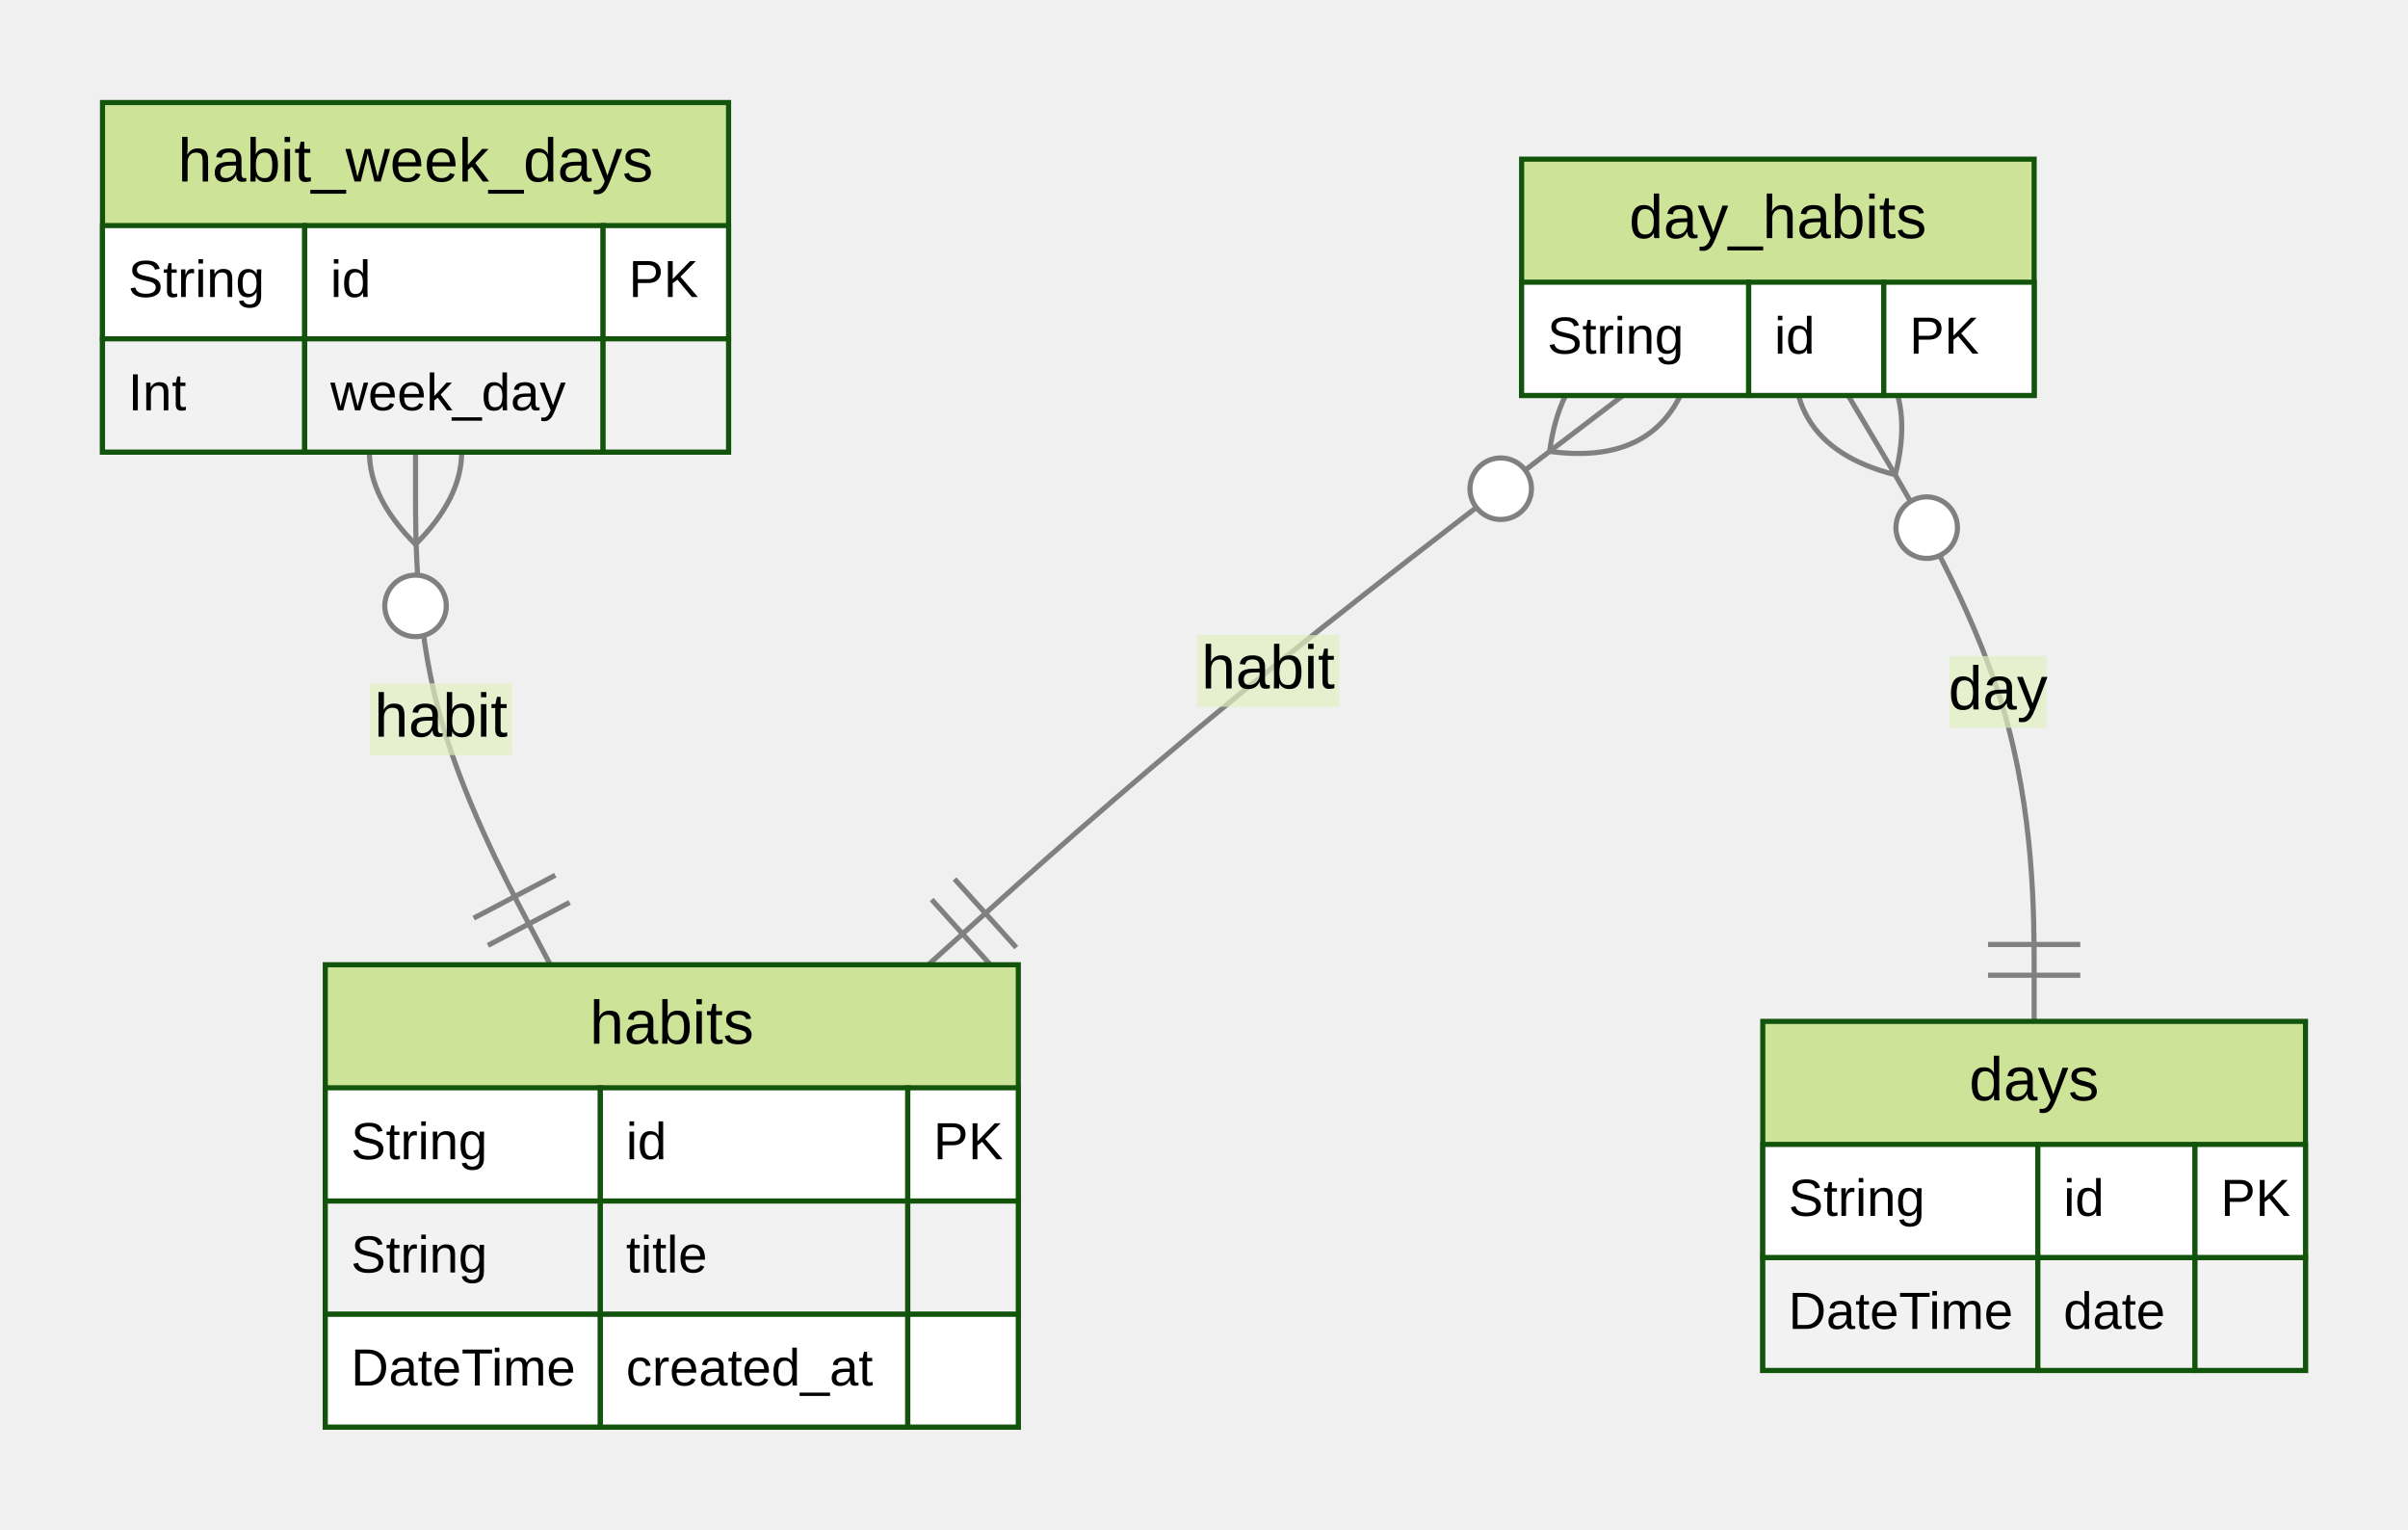
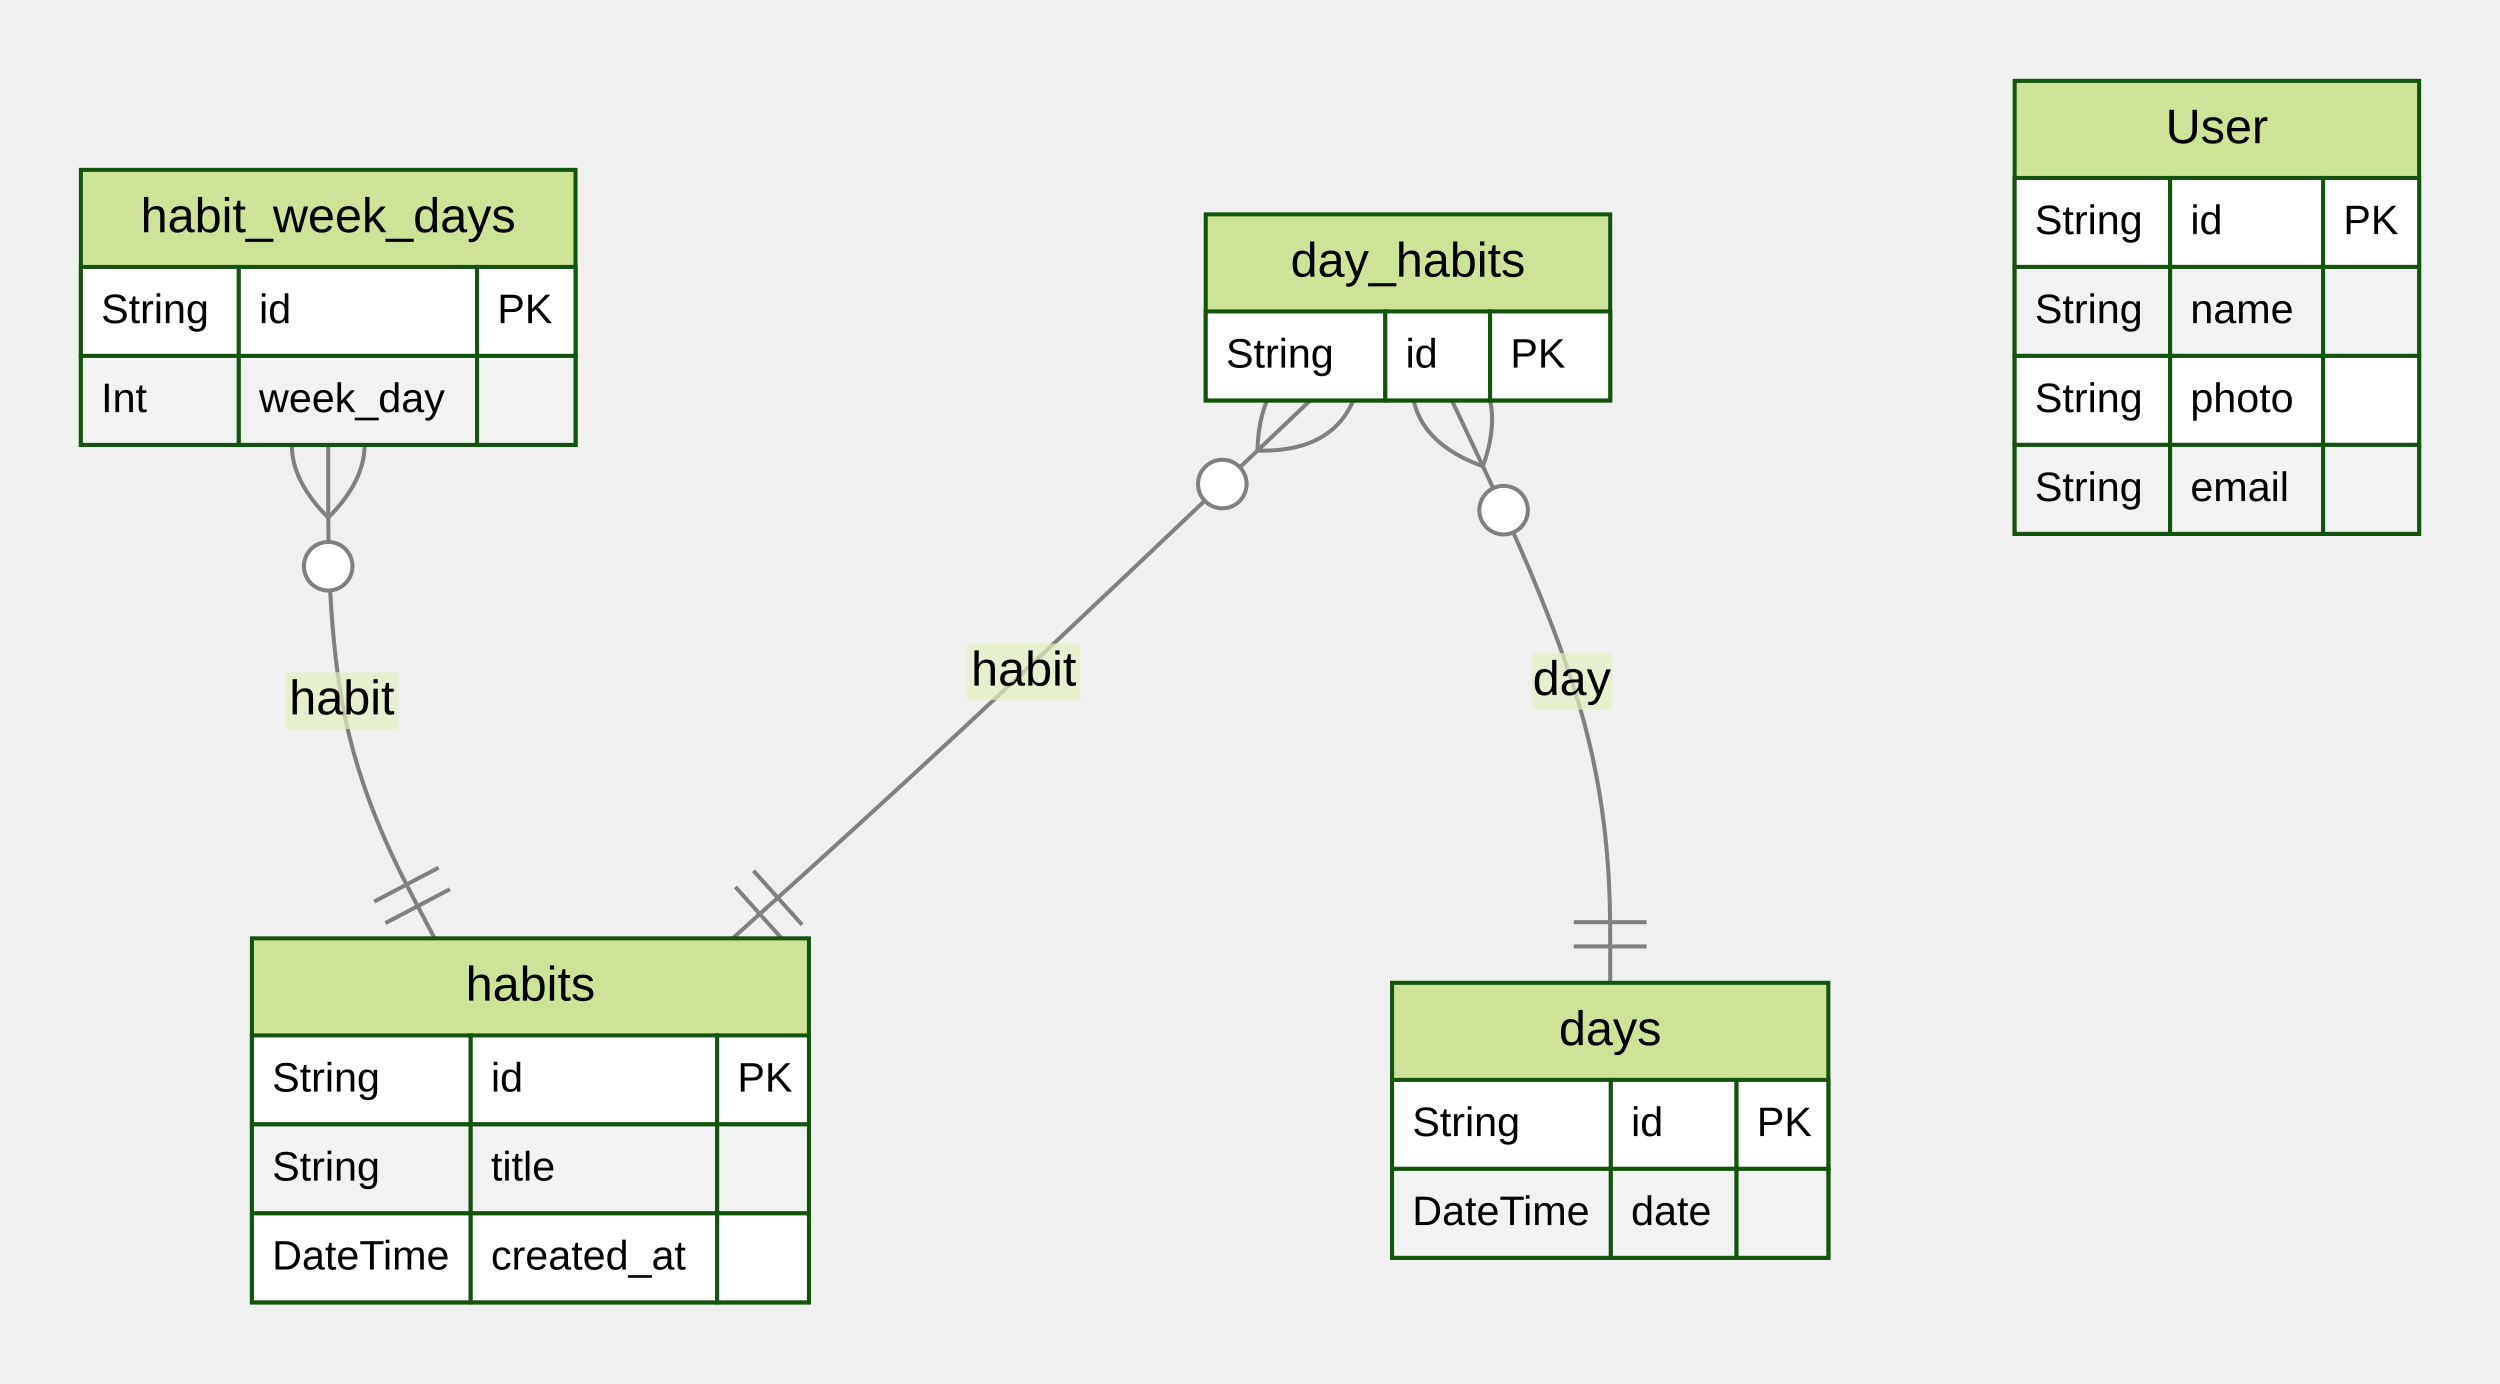
- <svg xmlns="http://www.w3.org/2000/svg" aria-roledescription="er" viewBox="0 0 469.84 298.367" style="max-width: 469.84px; background-color: white;" width="100%" id="mermaid-0">
+ <svg xmlns="http://www.w3.org/2000/svg" aria-roledescription="er" viewBox="0 0 618.116 342" style="max-width: 618.116px; background-color: white;" width="100%" id="mermaid-0">
  <style>#mermaid-0{font-family:"trebuchet ms",verdana,arial,sans-serif;font-size:16px;fill:#000000;}#mermaid-0 .error-icon{fill:#552222;}#mermaid-0 .error-text{fill:#552222;stroke:#552222;}#mermaid-0 .edge-thickness-normal{stroke-width:2px;}#mermaid-0 .edge-thickness-thick{stroke-width:3.5px;}#mermaid-0 .edge-pattern-solid{stroke-dasharray:0;}#mermaid-0 .edge-pattern-dashed{stroke-dasharray:3;}#mermaid-0 .edge-pattern-dotted{stroke-dasharray:2;}#mermaid-0 .marker{fill:#000000;stroke:#000000;}#mermaid-0 .marker.cross{stroke:#000000;}#mermaid-0 svg{font-family:"trebuchet ms",verdana,arial,sans-serif;font-size:16px;}#mermaid-0 .entityBox{fill:#cde498;stroke:#13540c;}#mermaid-0 .attributeBoxOdd{fill:#ffffff;stroke:#13540c;}#mermaid-0 .attributeBoxEven{fill:#f2f2f2;stroke:#13540c;}#mermaid-0 .relationshipLabelBox{fill:hsl(78.158, 58.462%, 84.51%);opacity:0.7;background-color:hsl(78.158, 58.462%, 84.51%);}#mermaid-0 .relationshipLabelBox rect{opacity:0.5;}#mermaid-0 .relationshipLine{stroke:#000000;}#mermaid-0 .entityTitleText{text-anchor:middle;font-size:18px;fill:#000000;}#mermaid-0 :root{--mermaid-font-family:"trebuchet ms",verdana,arial,sans-serif;}</style>
  <g />
  <defs>
    <marker orient="auto" markerHeight="18" markerWidth="18" refY="9" refX="0" id="ONLY_ONE_START">
      <path d="M9,0 L9,18 M15,0 L15,18" fill="none" stroke="gray" />
    </marker>
  </defs>
  <defs>
    <marker orient="auto" markerHeight="18" markerWidth="18" refY="9" refX="18" id="ONLY_ONE_END">
      <path d="M3,0 L3,18 M9,0 L9,18" fill="none" stroke="gray" />
    </marker>
  </defs>
  <defs>
    <marker orient="auto" markerHeight="18" markerWidth="30" refY="9" refX="0" id="ZERO_OR_ONE_START">
      <circle r="6" cy="9" cx="21" fill="white" stroke="gray" />
      <path d="M9,0 L9,18" fill="none" stroke="gray" />
    </marker>
  </defs>
  <defs>
    <marker orient="auto" markerHeight="18" markerWidth="30" refY="9" refX="30" id="ZERO_OR_ONE_END">
      <circle r="6" cy="9" cx="9" fill="white" stroke="gray" />
      <path d="M21,0 L21,18" fill="none" stroke="gray" />
    </marker>
  </defs>
  <defs>
    <marker orient="auto" markerHeight="36" markerWidth="45" refY="18" refX="18" id="ONE_OR_MORE_START">
      <path d="M0,18 Q 18,0 36,18 Q 18,36 0,18 M42,9 L42,27" fill="none" stroke="gray" />
    </marker>
  </defs>
  <defs>
    <marker orient="auto" markerHeight="36" markerWidth="45" refY="18" refX="27" id="ONE_OR_MORE_END">
      <path d="M3,9 L3,27 M9,18 Q27,0 45,18 Q27,36 9,18" fill="none" stroke="gray" />
    </marker>
  </defs>
  <defs>
    <marker orient="auto" markerHeight="36" markerWidth="57" refY="18" refX="18" id="ZERO_OR_MORE_START">
      <circle r="6" cy="18" cx="48" fill="white" stroke="gray" />
      <path d="M0,18 Q18,0 36,18 Q18,36 0,18" fill="none" stroke="gray" />
    </marker>
  </defs>
  <defs>
    <marker orient="auto" markerHeight="36" markerWidth="57" refY="18" refX="39" id="ZERO_OR_MORE_END">
      <circle r="6" cy="18" cx="9" fill="white" stroke="gray" />
      <path d="M21,18 Q39,0 57,18 Q39,36 21,18" fill="none" stroke="gray" />
    </marker>
  </defs>
-   <path style="stroke: gray; fill: none;" marker-start="url(#ZERO_OR_MORE_START)" marker-end="url(#ONLY_ONE_END)" d="M81.078,88.184L81.078,96.517C81.078,104.85,81.078,121.517,85.46,138.184C89.842,154.85,98.605,171.517,102.987,179.85L107.369,188.184" class="er relationshipLine" />
-   <path style="stroke: gray; fill: none;" marker-start="url(#ZERO_OR_MORE_START)" marker-end="url(#ONLY_ONE_END)" d="M360.597,77.138L366.647,87.312C372.696,97.486,384.795,117.835,390.845,138.184C396.895,158.532,396.895,178.881,396.895,189.055L396.895,199.229" class="er relationshipLine" />
-   <path style="stroke: gray; fill: none;" marker-start="url(#ZERO_OR_MORE_START)" marker-end="url(#ONLY_ONE_END)" d="M316.672,77.138L303.33,87.312C289.987,97.486,263.302,117.835,240.711,136.343C218.119,154.85,199.622,171.517,190.373,179.85L181.124,188.184" class="er relationshipLine" />
-   <g transform="translate(63.46875,188.1836 )" id="entity-habits-b6fb3c25-6dc7-4eb1-8504-6dabad3f571b">
-     <rect height="90.184" width="135.219" y="0" x="0" class="er entityBox" />
-     <text style="dominant-baseline: middle; text-anchor: middle; font-size: 12px;" transform="translate(67.60938,12)" y="0" x="0" id="text-entity-habits-b6fb3c25-6dc7-4eb1-8504-6dabad3f571b" class="er entityLabel">habits</text>
-     <rect height="22.092" width="53.672" y="24" x="0" class="er attributeBoxOdd" />
-     <text style="dominant-baseline: middle; font-size: 10.2px;" transform="translate(5,35.0459)" y="0" x="0" id="text-entity-habits-b6fb3c25-6dc7-4eb1-8504-6dabad3f571b-attr-1-type" class="er entityLabel">String</text>
-     <rect height="22.092" width="59.984" y="24" x="53.672" class="er attributeBoxOdd" />
-     <text style="dominant-baseline: middle; font-size: 10.2px;" transform="translate(58.67188,35.0459)" y="0" x="0" id="text-entity-habits-b6fb3c25-6dc7-4eb1-8504-6dabad3f571b-attr-1-name" class="er entityLabel">id</text>
-     <rect height="22.092" width="21.562" y="24" x="113.656" class="er attributeBoxOdd" />
-     <text style="dominant-baseline: middle; font-size: 10.2px;" transform="translate(118.6562,35.0459)" y="0" x="0" id="text-entity-habits-b6fb3c25-6dc7-4eb1-8504-6dabad3f571b-attr-1-key" class="er entityLabel">PK</text>
-     <rect height="22.092" width="53.672" y="46.092" x="0" class="er attributeBoxEven" />
-     <text style="dominant-baseline: middle; font-size: 10.2px;" transform="translate(5,57.1377)" y="0" x="0" id="text-entity-habits-b6fb3c25-6dc7-4eb1-8504-6dabad3f571b-attr-2-type" class="er entityLabel">String</text>
-     <rect height="22.092" width="59.984" y="46.092" x="53.672" class="er attributeBoxEven" />
-     <text style="dominant-baseline: middle; font-size: 10.2px;" transform="translate(58.67188,57.1377)" y="0" x="0" id="text-entity-habits-b6fb3c25-6dc7-4eb1-8504-6dabad3f571b-attr-2-name" class="er entityLabel">title</text>
-     <rect height="22.092" width="21.562" y="46.092" x="113.656" class="er attributeBoxEven" />
-     <text style="dominant-baseline: middle; font-size: 10.2px;" transform="translate(118.6562,57.1377)" y="0" x="0" id="text-entity-habits-b6fb3c25-6dc7-4eb1-8504-6dabad3f571b-attr-2-key" class="er entityLabel" />
-     <rect height="22" width="53.672" y="68.184" x="0" class="er attributeBoxOdd" />
-     <text style="dominant-baseline: middle; font-size: 10.2px;" transform="translate(5,79.18359)" y="0" x="0" id="text-entity-habits-b6fb3c25-6dc7-4eb1-8504-6dabad3f571b-attr-3-type" class="er entityLabel">DateTime</text>
-     <rect height="22" width="59.984" y="68.184" x="53.672" class="er attributeBoxOdd" />
-     <text style="dominant-baseline: middle; font-size: 10.2px;" transform="translate(58.67188,79.18359)" y="0" x="0" id="text-entity-habits-b6fb3c25-6dc7-4eb1-8504-6dabad3f571b-attr-3-name" class="er entityLabel">created_at</text>
-     <rect height="22" width="21.562" y="68.184" x="113.656" class="er attributeBoxOdd" />
-     <text style="dominant-baseline: middle; font-size: 10.2px;" transform="translate(118.6562,79.18359)" y="0" x="0" id="text-entity-habits-b6fb3c25-6dc7-4eb1-8504-6dabad3f571b-attr-3-key" class="er entityLabel" />
+   <path style="stroke: gray; fill: none;" marker-start="url(#ZERO_OR_MORE_START)" marker-end="url(#ONLY_ONE_END)" d="M81.146,110L81.146,122C81.146,134,81.146,158,85.532,178.333C89.918,198.667,98.69,215.333,103.076,223.667L107.462,232" class="er relationshipLine" />
+   <path style="stroke: gray; fill: none;" marker-start="url(#ZERO_OR_MORE_START)" marker-end="url(#ONLY_ONE_END)" d="M358.966,99L365.491,112.833C372.016,126.667,385.066,154.333,391.591,178.333C398.116,202.333,398.116,222.667,398.116,232.833L398.116,243" class="er relationshipLine" />
+   <path style="stroke: gray; fill: none;" marker-start="url(#ZERO_OR_MORE_START)" marker-end="url(#ONLY_ONE_END)" d="M323.945,99L309.408,112.833C294.87,126.667,265.795,154.333,241.997,176.5C218.198,198.667,199.676,215.333,190.416,223.667L181.155,232" class="er relationshipLine" />
+   <g transform="translate(62.28748,232 )" id="entity-habits-4e8c6d1e-f157-4b8f-b216-41fb47c8944d">
+     <rect height="90" width="137.718" y="0" x="0" class="er entityBox" />
+     <text style="dominant-baseline: middle; text-anchor: middle; font-size: 12px;" transform="translate(68.85901,12)" y="0" x="0" id="text-entity-habits-4e8c6d1e-f157-4b8f-b216-41fb47c8944d" class="er entityLabel">habits</text>
+     <rect height="22" width="54.096" y="24" x="0" class="er attributeBoxOdd" />
+     <text style="dominant-baseline: middle; font-size: 10.2px;" transform="translate(5,35)" y="0" x="0" id="text-entity-habits-4e8c6d1e-f157-4b8f-b216-41fb47c8944d-attr-1-type" class="er entityLabel">String</text>
+     <rect height="22" width="60.935" y="24" x="54.096" class="er attributeBoxOdd" />
+     <text style="dominant-baseline: middle; font-size: 10.2px;" transform="translate(59.09555,35)" y="0" x="0" id="text-entity-habits-4e8c6d1e-f157-4b8f-b216-41fb47c8944d-attr-1-name" class="er entityLabel">id</text>
+     <rect height="22" width="22.688" y="24" x="115.03" class="er attributeBoxOdd" />
+     <text style="dominant-baseline: middle; font-size: 10.2px;" transform="translate(120.0303,35)" y="0" x="0" id="text-entity-habits-4e8c6d1e-f157-4b8f-b216-41fb47c8944d-attr-1-key" class="er entityLabel">PK</text>
+     <rect height="22" width="54.096" y="46" x="0" class="er attributeBoxEven" />
+     <text style="dominant-baseline: middle; font-size: 10.2px;" transform="translate(5,57)" y="0" x="0" id="text-entity-habits-4e8c6d1e-f157-4b8f-b216-41fb47c8944d-attr-2-type" class="er entityLabel">String</text>
+     <rect height="22" width="60.935" y="46" x="54.096" class="er attributeBoxEven" />
+     <text style="dominant-baseline: middle; font-size: 10.2px;" transform="translate(59.09555,57)" y="0" x="0" id="text-entity-habits-4e8c6d1e-f157-4b8f-b216-41fb47c8944d-attr-2-name" class="er entityLabel">title</text>
+     <rect height="22" width="22.688" y="46" x="115.03" class="er attributeBoxEven" />
+     <text style="dominant-baseline: middle; font-size: 10.2px;" transform="translate(120.0303,57)" y="0" x="0" id="text-entity-habits-4e8c6d1e-f157-4b8f-b216-41fb47c8944d-attr-2-key" class="er entityLabel" />
+     <rect height="22" width="54.096" y="68" x="0" class="er attributeBoxOdd" />
+     <text style="dominant-baseline: middle; font-size: 10.2px;" transform="translate(5,79)" y="0" x="0" id="text-entity-habits-4e8c6d1e-f157-4b8f-b216-41fb47c8944d-attr-3-type" class="er entityLabel">DateTime</text>
+     <rect height="22" width="60.935" y="68" x="54.096" class="er attributeBoxOdd" />
+     <text style="dominant-baseline: middle; font-size: 10.2px;" transform="translate(59.09555,79)" y="0" x="0" id="text-entity-habits-4e8c6d1e-f157-4b8f-b216-41fb47c8944d-attr-3-name" class="er entityLabel">created_at</text>
+     <rect height="22" width="22.688" y="68" x="115.03" class="er attributeBoxOdd" />
+     <text style="dominant-baseline: middle; font-size: 10.2px;" transform="translate(120.0303,79)" y="0" x="0" id="text-entity-habits-4e8c6d1e-f157-4b8f-b216-41fb47c8944d-attr-3-key" class="er entityLabel" />
  </g>
-   <g transform="translate(20,20 )" id="entity-habitweekdays-14d95692-4288-4b59-871d-ff5c7136a14c">
-     <rect height="68.184" width="122.156" y="0" x="0" class="er entityBox" />
-     <text style="dominant-baseline: middle; text-anchor: middle; font-size: 12px;" transform="translate(61.07812,12)" y="0" x="0" id="text-entity-habitweekdays-14d95692-4288-4b59-871d-ff5c7136a14c" class="er entityLabel">habit_week_days</text>
-     <rect height="22.092" width="39.453" y="24" x="0" class="er attributeBoxOdd" />
-     <text style="dominant-baseline: middle; font-size: 10.2px;" transform="translate(5,35.0459)" y="0" x="0" id="text-entity-habitweekdays-14d95692-4288-4b59-871d-ff5c7136a14c-attr-1-type" class="er entityLabel">String</text>
-     <rect height="22.092" width="58.219" y="24" x="39.453" class="er attributeBoxOdd" />
-     <text style="dominant-baseline: middle; font-size: 10.2px;" transform="translate(44.45312,35.0459)" y="0" x="0" id="text-entity-habitweekdays-14d95692-4288-4b59-871d-ff5c7136a14c-attr-1-name" class="er entityLabel">id</text>
-     <rect height="22.092" width="24.484" y="24" x="97.672" class="er attributeBoxOdd" />
-     <text style="dominant-baseline: middle; font-size: 10.2px;" transform="translate(102.6719,35.0459)" y="0" x="0" id="text-entity-habitweekdays-14d95692-4288-4b59-871d-ff5c7136a14c-attr-1-key" class="er entityLabel">PK</text>
-     <rect height="22.092" width="39.453" y="46.092" x="0" class="er attributeBoxEven" />
-     <text style="dominant-baseline: middle; font-size: 10.2px;" transform="translate(5,57.1377)" y="0" x="0" id="text-entity-habitweekdays-14d95692-4288-4b59-871d-ff5c7136a14c-attr-2-type" class="er entityLabel">Int</text>
-     <rect height="22.092" width="58.219" y="46.092" x="39.453" class="er attributeBoxEven" />
-     <text style="dominant-baseline: middle; font-size: 10.2px;" transform="translate(44.45312,57.1377)" y="0" x="0" id="text-entity-habitweekdays-14d95692-4288-4b59-871d-ff5c7136a14c-attr-2-name" class="er entityLabel">week_day</text>
-     <rect height="22.092" width="24.484" y="46.092" x="97.672" class="er attributeBoxEven" />
-     <text style="dominant-baseline: middle; font-size: 10.2px;" transform="translate(102.6719,57.1377)" y="0" x="0" id="text-entity-habitweekdays-14d95692-4288-4b59-871d-ff5c7136a14c-attr-2-key" class="er entityLabel" />
+   <g transform="translate(20,42 )" id="entity-habitweekdays-f76aa369-4f64-4511-a6bd-b925221144a8">
+     <rect height="68" width="122.293" y="0" x="0" class="er entityBox" />
+     <text style="dominant-baseline: middle; text-anchor: middle; font-size: 12px;" transform="translate(61.14648,12)" y="0" x="0" id="text-entity-habitweekdays-f76aa369-4f64-4511-a6bd-b925221144a8" class="er entityLabel">habit_week_days</text>
+     <rect height="22" width="39.048" y="24" x="0" class="er attributeBoxOdd" />
+     <text style="dominant-baseline: middle; font-size: 10.2px;" transform="translate(5,35)" y="0" x="0" id="text-entity-habitweekdays-f76aa369-4f64-4511-a6bd-b925221144a8-attr-1-type" class="er entityLabel">String</text>
+     <rect height="22" width="58.904" y="24" x="39.048" class="er attributeBoxOdd" />
+     <text style="dominant-baseline: middle; font-size: 10.2px;" transform="translate(44.04844,35)" y="0" x="0" id="text-entity-habitweekdays-f76aa369-4f64-4511-a6bd-b925221144a8-attr-1-name" class="er entityLabel">id</text>
+     <rect height="22" width="24.34" y="24" x="97.953" class="er attributeBoxOdd" />
+     <text style="dominant-baseline: middle; font-size: 10.2px;" transform="translate(102.9529,35)" y="0" x="0" id="text-entity-habitweekdays-f76aa369-4f64-4511-a6bd-b925221144a8-attr-1-key" class="er entityLabel">PK</text>
+     <rect height="22" width="39.048" y="46" x="0" class="er attributeBoxEven" />
+     <text style="dominant-baseline: middle; font-size: 10.2px;" transform="translate(5,57)" y="0" x="0" id="text-entity-habitweekdays-f76aa369-4f64-4511-a6bd-b925221144a8-attr-2-type" class="er entityLabel">Int</text>
+     <rect height="22" width="58.904" y="46" x="39.048" class="er attributeBoxEven" />
+     <text style="dominant-baseline: middle; font-size: 10.2px;" transform="translate(44.04844,57)" y="0" x="0" id="text-entity-habitweekdays-f76aa369-4f64-4511-a6bd-b925221144a8-attr-2-name" class="er entityLabel">week_day</text>
+     <rect height="22" width="24.34" y="46" x="97.953" class="er attributeBoxEven" />
+     <text style="dominant-baseline: middle; font-size: 10.2px;" transform="translate(102.9529,57)" y="0" x="0" id="text-entity-habitweekdays-f76aa369-4f64-4511-a6bd-b925221144a8-attr-2-key" class="er entityLabel" />
  </g>
-   <g transform="translate(343.9492,199.2295 )" id="entity-days-6fb94c2b-4a59-4200-9bbc-cd64e8564a1f">
-     <rect height="68.092" width="105.891" y="0" x="0" class="er entityBox" />
-     <text style="dominant-baseline: middle; text-anchor: middle; font-size: 12px;" transform="translate(52.94531,12)" y="0" x="0" id="text-entity-days-6fb94c2b-4a59-4200-9bbc-cd64e8564a1f" class="er entityLabel">days</text>
-     <rect height="22.092" width="53.672" y="24" x="0" class="er attributeBoxOdd" />
-     <text style="dominant-baseline: middle; font-size: 10.2px;" transform="translate(5,35.0459)" y="0" x="0" id="text-entity-days-6fb94c2b-4a59-4200-9bbc-cd64e8564a1f-attr-1-type" class="er entityLabel">String</text>
-     <rect height="22.092" width="30.656" y="24" x="53.672" class="er attributeBoxOdd" />
-     <text style="dominant-baseline: middle; font-size: 10.2px;" transform="translate(58.67188,35.0459)" y="0" x="0" id="text-entity-days-6fb94c2b-4a59-4200-9bbc-cd64e8564a1f-attr-1-name" class="er entityLabel">id</text>
-     <rect height="22.092" width="21.562" y="24" x="84.328" class="er attributeBoxOdd" />
-     <text style="dominant-baseline: middle; font-size: 10.2px;" transform="translate(89.32812,35.0459)" y="0" x="0" id="text-entity-days-6fb94c2b-4a59-4200-9bbc-cd64e8564a1f-attr-1-key" class="er entityLabel">PK</text>
-     <rect height="22" width="53.672" y="46.092" x="0" class="er attributeBoxEven" />
-     <text style="dominant-baseline: middle; font-size: 10.2px;" transform="translate(5,57.0918)" y="0" x="0" id="text-entity-days-6fb94c2b-4a59-4200-9bbc-cd64e8564a1f-attr-2-type" class="er entityLabel">DateTime</text>
-     <rect height="22" width="30.656" y="46.092" x="53.672" class="er attributeBoxEven" />
-     <text style="dominant-baseline: middle; font-size: 10.2px;" transform="translate(58.67188,57.0918)" y="0" x="0" id="text-entity-days-6fb94c2b-4a59-4200-9bbc-cd64e8564a1f-attr-2-name" class="er entityLabel">date</text>
-     <rect height="22" width="21.562" y="46.092" x="84.328" class="er attributeBoxEven" />
-     <text style="dominant-baseline: middle; font-size: 10.2px;" transform="translate(89.32812,57.0918)" y="0" x="0" id="text-entity-days-6fb94c2b-4a59-4200-9bbc-cd64e8564a1f-attr-2-key" class="er entityLabel" />
+   <g transform="translate(344.182,243 )" id="entity-days-8f920483-0abb-4432-8591-5075ba110bca">
+     <rect height="68" width="107.869" y="0" x="0" class="er entityBox" />
+     <text style="dominant-baseline: middle; text-anchor: middle; font-size: 12px;" transform="translate(53.93452,12)" y="0" x="0" id="text-entity-days-8f920483-0abb-4432-8591-5075ba110bca" class="er entityLabel">days</text>
+     <rect height="22" width="54.096" y="24" x="0" class="er attributeBoxOdd" />
+     <text style="dominant-baseline: middle; font-size: 10.2px;" transform="translate(5,35)" y="0" x="0" id="text-entity-days-8f920483-0abb-4432-8591-5075ba110bca-attr-1-type" class="er entityLabel">String</text>
+     <rect height="22" width="31.086" y="24" x="54.096" class="er attributeBoxOdd" />
+     <text style="dominant-baseline: middle; font-size: 10.2px;" transform="translate(59.09555,35)" y="0" x="0" id="text-entity-days-8f920483-0abb-4432-8591-5075ba110bca-attr-1-name" class="er entityLabel">id</text>
+     <rect height="22" width="22.688" y="24" x="85.181" class="er attributeBoxOdd" />
+     <text style="dominant-baseline: middle; font-size: 10.2px;" transform="translate(90.18137,35)" y="0" x="0" id="text-entity-days-8f920483-0abb-4432-8591-5075ba110bca-attr-1-key" class="er entityLabel">PK</text>
+     <rect height="22" width="54.096" y="46" x="0" class="er attributeBoxEven" />
+     <text style="dominant-baseline: middle; font-size: 10.2px;" transform="translate(5,57)" y="0" x="0" id="text-entity-days-8f920483-0abb-4432-8591-5075ba110bca-attr-2-type" class="er entityLabel">DateTime</text>
+     <rect height="22" width="31.086" y="46" x="54.096" class="er attributeBoxEven" />
+     <text style="dominant-baseline: middle; font-size: 10.2px;" transform="translate(59.09555,57)" y="0" x="0" id="text-entity-days-8f920483-0abb-4432-8591-5075ba110bca-attr-2-name" class="er entityLabel">date</text>
+     <rect height="22" width="22.688" y="46" x="85.181" class="er attributeBoxEven" />
+     <text style="dominant-baseline: middle; font-size: 10.2px;" transform="translate(90.18137,57)" y="0" x="0" id="text-entity-days-8f920483-0abb-4432-8591-5075ba110bca-attr-2-key" class="er entityLabel" />
  </g>
-   <g transform="translate(296.8945,31.0459 )" id="entity-dayhabits-f4d05089-e547-45c3-b099-a73d760f9655">
-     <rect height="46.092" width="100" y="0" x="0" class="er entityBox" />
-     <text style="dominant-baseline: middle; text-anchor: middle; font-size: 12px;" transform="translate(50,12)" y="0" x="0" id="text-entity-dayhabits-f4d05089-e547-45c3-b099-a73d760f9655" class="er entityLabel">day_habits</text>
-     <rect height="22.092" width="44.302" y="24" x="0" class="er attributeBoxOdd" />
-     <text style="dominant-baseline: middle; font-size: 10.2px;" transform="translate(5,35.0459)" y="0" x="0" id="text-entity-dayhabits-f4d05089-e547-45c3-b099-a73d760f9655-attr-1-type" class="er entityLabel">String</text>
-     <rect height="22.092" width="26.365" y="24" x="44.302" class="er attributeBoxOdd" />
-     <text style="dominant-baseline: middle; font-size: 10.2px;" transform="translate(49.30208,35.0459)" y="0" x="0" id="text-entity-dayhabits-f4d05089-e547-45c3-b099-a73d760f9655-attr-1-name" class="er entityLabel">id</text>
-     <rect height="22.092" width="29.333" y="24" x="70.667" class="er attributeBoxOdd" />
-     <text style="dominant-baseline: middle; font-size: 10.2px;" transform="translate(75.66667,35.0459)" y="0" x="0" id="text-entity-dayhabits-f4d05089-e547-45c3-b099-a73d760f9655-attr-1-key" class="er entityLabel">PK</text>
+   <g transform="translate(298.1165,53 )" id="entity-dayhabits-a09cee80-3d83-4aeb-a065-bca0906f4e45">
+     <rect height="46" width="100" y="0" x="0" class="er entityBox" />
+     <text style="dominant-baseline: middle; text-anchor: middle; font-size: 12px;" transform="translate(50,12)" y="0" x="0" id="text-entity-dayhabits-a09cee80-3d83-4aeb-a065-bca0906f4e45" class="er entityLabel">day_habits</text>
+     <rect height="22" width="44.399" y="24" x="0" class="er attributeBoxOdd" />
+     <text style="dominant-baseline: middle; font-size: 10.2px;" transform="translate(5,35)" y="0" x="0" id="text-entity-dayhabits-a09cee80-3d83-4aeb-a065-bca0906f4e45-attr-1-type" class="er entityLabel">String</text>
+     <rect height="22" width="25.911" y="24" x="44.399" class="er attributeBoxOdd" />
+     <text style="dominant-baseline: middle; font-size: 10.2px;" transform="translate(49.39862,35)" y="0" x="0" id="text-entity-dayhabits-a09cee80-3d83-4aeb-a065-bca0906f4e45-attr-1-name" class="er entityLabel">id</text>
+     <rect height="22" width="29.69" y="24" x="70.31" class="er attributeBoxOdd" />
+     <text style="dominant-baseline: middle; font-size: 10.2px;" transform="translate(75.30976,35)" y="0" x="0" id="text-entity-dayhabits-a09cee80-3d83-4aeb-a065-bca0906f4e45-attr-1-key" class="er entityLabel">PK</text>
  </g>
-   <rect height="14" width="27.734" y="133.289" x="72.169" class="er relationshipLabelBox" />
-   <text style="text-anchor: middle; dominant-baseline: middle; font-size: 12px;" y="140.289" x="86.036" id="rel1" class="er relationshipLabel">habit</text>
-   <rect height="14" width="18.922" y="127.976" x="380.381" class="er relationshipLabelBox" />
-   <text style="text-anchor: middle; dominant-baseline: middle; font-size: 12px;" y="134.976" x="389.842" id="rel2" class="er relationshipLabel">day</text>
-   <rect height="14" width="27.734" y="123.878" x="233.564" class="er relationshipLabelBox" />
-   <text style="text-anchor: middle; dominant-baseline: middle; font-size: 12px;" y="130.878" x="247.431" id="rel3" class="er relationshipLabel">habit</text>
+   <g transform="translate(498.1165,20 )" id="entity-User-a332e3a0-65a5-4dc6-bf29-9f97ddefb6f0">
+     <rect height="112" width="100" y="0" x="0" class="er entityBox" />
+     <text style="dominant-baseline: middle; text-anchor: middle; font-size: 12px;" transform="translate(50,12)" y="0" x="0" id="text-entity-User-a332e3a0-65a5-4dc6-bf29-9f97ddefb6f0" class="er entityLabel">User</text>
+     <rect height="22" width="38.444" y="24" x="0" class="er attributeBoxOdd" />
+     <text style="dominant-baseline: middle; font-size: 10.2px;" transform="translate(5,35)" y="0" x="0" id="text-entity-User-a332e3a0-65a5-4dc6-bf29-9f97ddefb6f0-attr-1-type" class="er entityLabel">String</text>
+     <rect height="22" width="37.821" y="24" x="38.444" class="er attributeBoxOdd" />
+     <text style="dominant-baseline: middle; font-size: 10.2px;" transform="translate(43.44364,35)" y="0" x="0" id="text-entity-User-a332e3a0-65a5-4dc6-bf29-9f97ddefb6f0-attr-1-name" class="er entityLabel">id</text>
+     <rect height="22" width="23.735" y="24" x="76.265" class="er attributeBoxOdd" />
+     <text style="dominant-baseline: middle; font-size: 10.2px;" transform="translate(81.26473,35)" y="0" x="0" id="text-entity-User-a332e3a0-65a5-4dc6-bf29-9f97ddefb6f0-attr-1-key" class="er entityLabel">PK</text>
+     <rect height="22" width="38.444" y="46" x="0" class="er attributeBoxEven" />
+     <text style="dominant-baseline: middle; font-size: 10.2px;" transform="translate(5,57)" y="0" x="0" id="text-entity-User-a332e3a0-65a5-4dc6-bf29-9f97ddefb6f0-attr-2-type" class="er entityLabel">String</text>
+     <rect height="22" width="37.821" y="46" x="38.444" class="er attributeBoxEven" />
+     <text style="dominant-baseline: middle; font-size: 10.2px;" transform="translate(43.44364,57)" y="0" x="0" id="text-entity-User-a332e3a0-65a5-4dc6-bf29-9f97ddefb6f0-attr-2-name" class="er entityLabel">name</text>
+     <rect height="22" width="23.735" y="46" x="76.265" class="er attributeBoxEven" />
+     <text style="dominant-baseline: middle; font-size: 10.2px;" transform="translate(81.26473,57)" y="0" x="0" id="text-entity-User-a332e3a0-65a5-4dc6-bf29-9f97ddefb6f0-attr-2-key" class="er entityLabel" />
+     <rect height="22" width="38.444" y="68" x="0" class="er attributeBoxOdd" />
+     <text style="dominant-baseline: middle; font-size: 10.2px;" transform="translate(5,79)" y="0" x="0" id="text-entity-User-a332e3a0-65a5-4dc6-bf29-9f97ddefb6f0-attr-3-type" class="er entityLabel">String</text>
+     <rect height="22" width="37.821" y="68" x="38.444" class="er attributeBoxOdd" />
+     <text style="dominant-baseline: middle; font-size: 10.2px;" transform="translate(43.44364,79)" y="0" x="0" id="text-entity-User-a332e3a0-65a5-4dc6-bf29-9f97ddefb6f0-attr-3-name" class="er entityLabel">photo</text>
+     <rect height="22" width="23.735" y="68" x="76.265" class="er attributeBoxOdd" />
+     <text style="dominant-baseline: middle; font-size: 10.2px;" transform="translate(81.26473,79)" y="0" x="0" id="text-entity-User-a332e3a0-65a5-4dc6-bf29-9f97ddefb6f0-attr-3-key" class="er entityLabel" />
+     <rect height="22" width="38.444" y="90" x="0" class="er attributeBoxEven" />
+     <text style="dominant-baseline: middle; font-size: 10.2px;" transform="translate(5,101)" y="0" x="0" id="text-entity-User-a332e3a0-65a5-4dc6-bf29-9f97ddefb6f0-attr-4-type" class="er entityLabel">String</text>
+     <rect height="22" width="37.821" y="90" x="38.444" class="er attributeBoxEven" />
+     <text style="dominant-baseline: middle; font-size: 10.2px;" transform="translate(43.44364,101)" y="0" x="0" id="text-entity-User-a332e3a0-65a5-4dc6-bf29-9f97ddefb6f0-attr-4-name" class="er entityLabel">email</text>
+     <rect height="22" width="23.735" y="90" x="76.265" class="er attributeBoxEven" />
+     <text style="dominant-baseline: middle; font-size: 10.2px;" transform="translate(81.26473,101)" y="0" x="0" id="text-entity-User-a332e3a0-65a5-4dc6-bf29-9f97ddefb6f0-attr-4-key" class="er entityLabel" />
+   </g>
+   <rect height="14" width="27.969" y="166.22" x="70.547" class="er relationshipLabelBox" />
+   <text style="text-anchor: middle; dominant-baseline: middle; font-size: 12px;" y="173.22" x="84.532" id="rel1" class="er relationshipLabel">habit</text>
+   <rect height="14" width="19.99" y="161.442" x="378.624" class="er relationshipLabelBox" />
+   <text style="text-anchor: middle; dominant-baseline: middle; font-size: 12px;" y="168.442" x="388.619" id="rel2" class="er relationshipLabel">day</text>
+   <rect height="14" width="27.969" y="159.107" x="239.129" class="er relationshipLabelBox" />
+   <text style="text-anchor: middle; dominant-baseline: middle; font-size: 12px;" y="166.107" x="253.114" id="rel3" class="er relationshipLabel">habit</text>
</svg>
